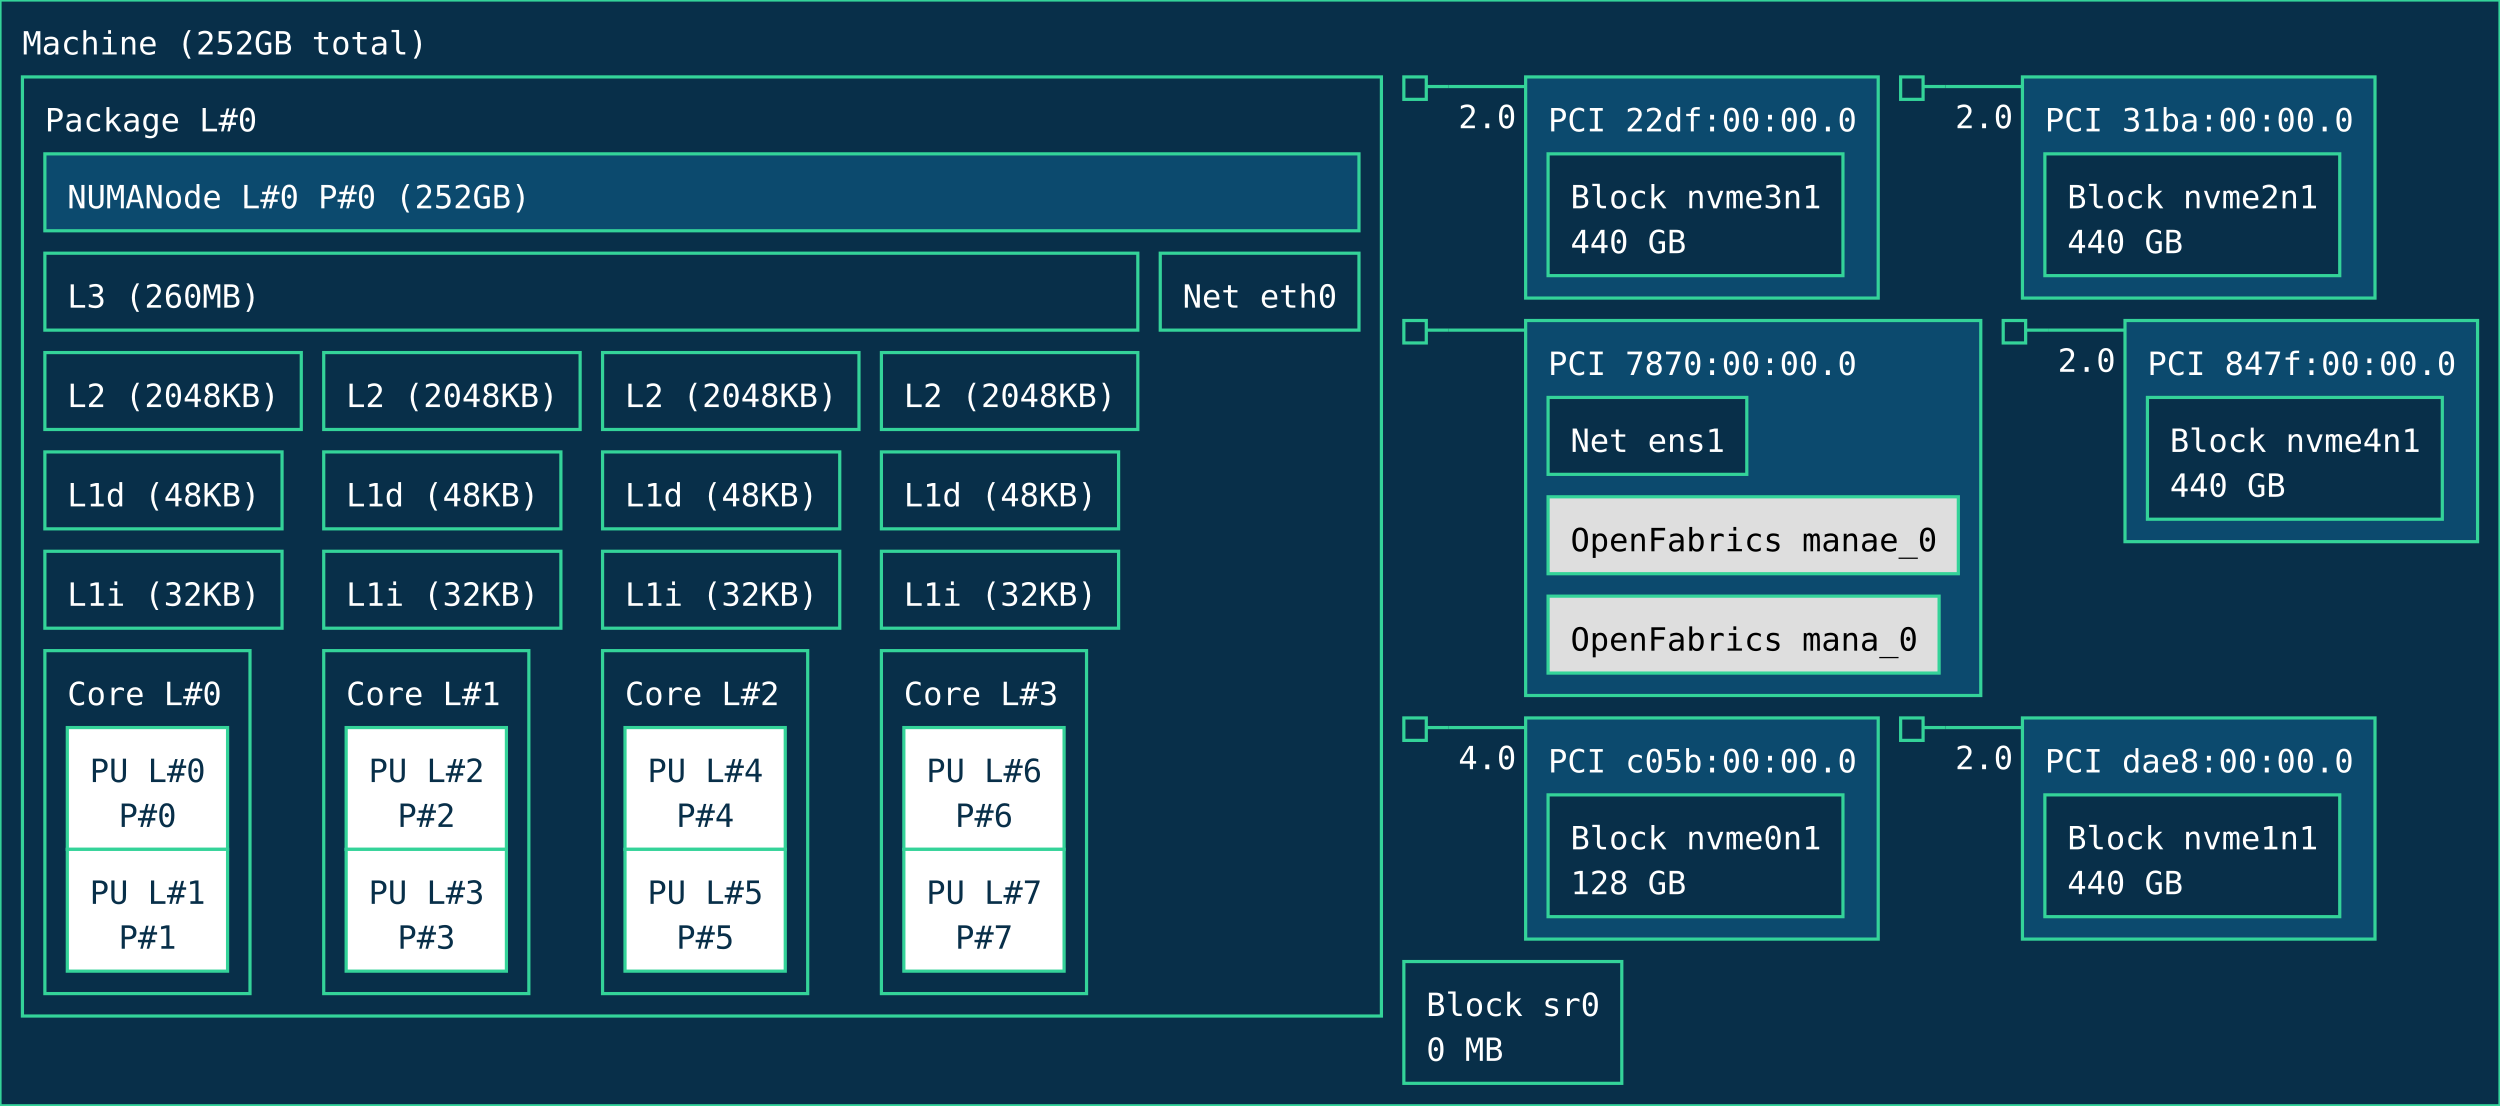
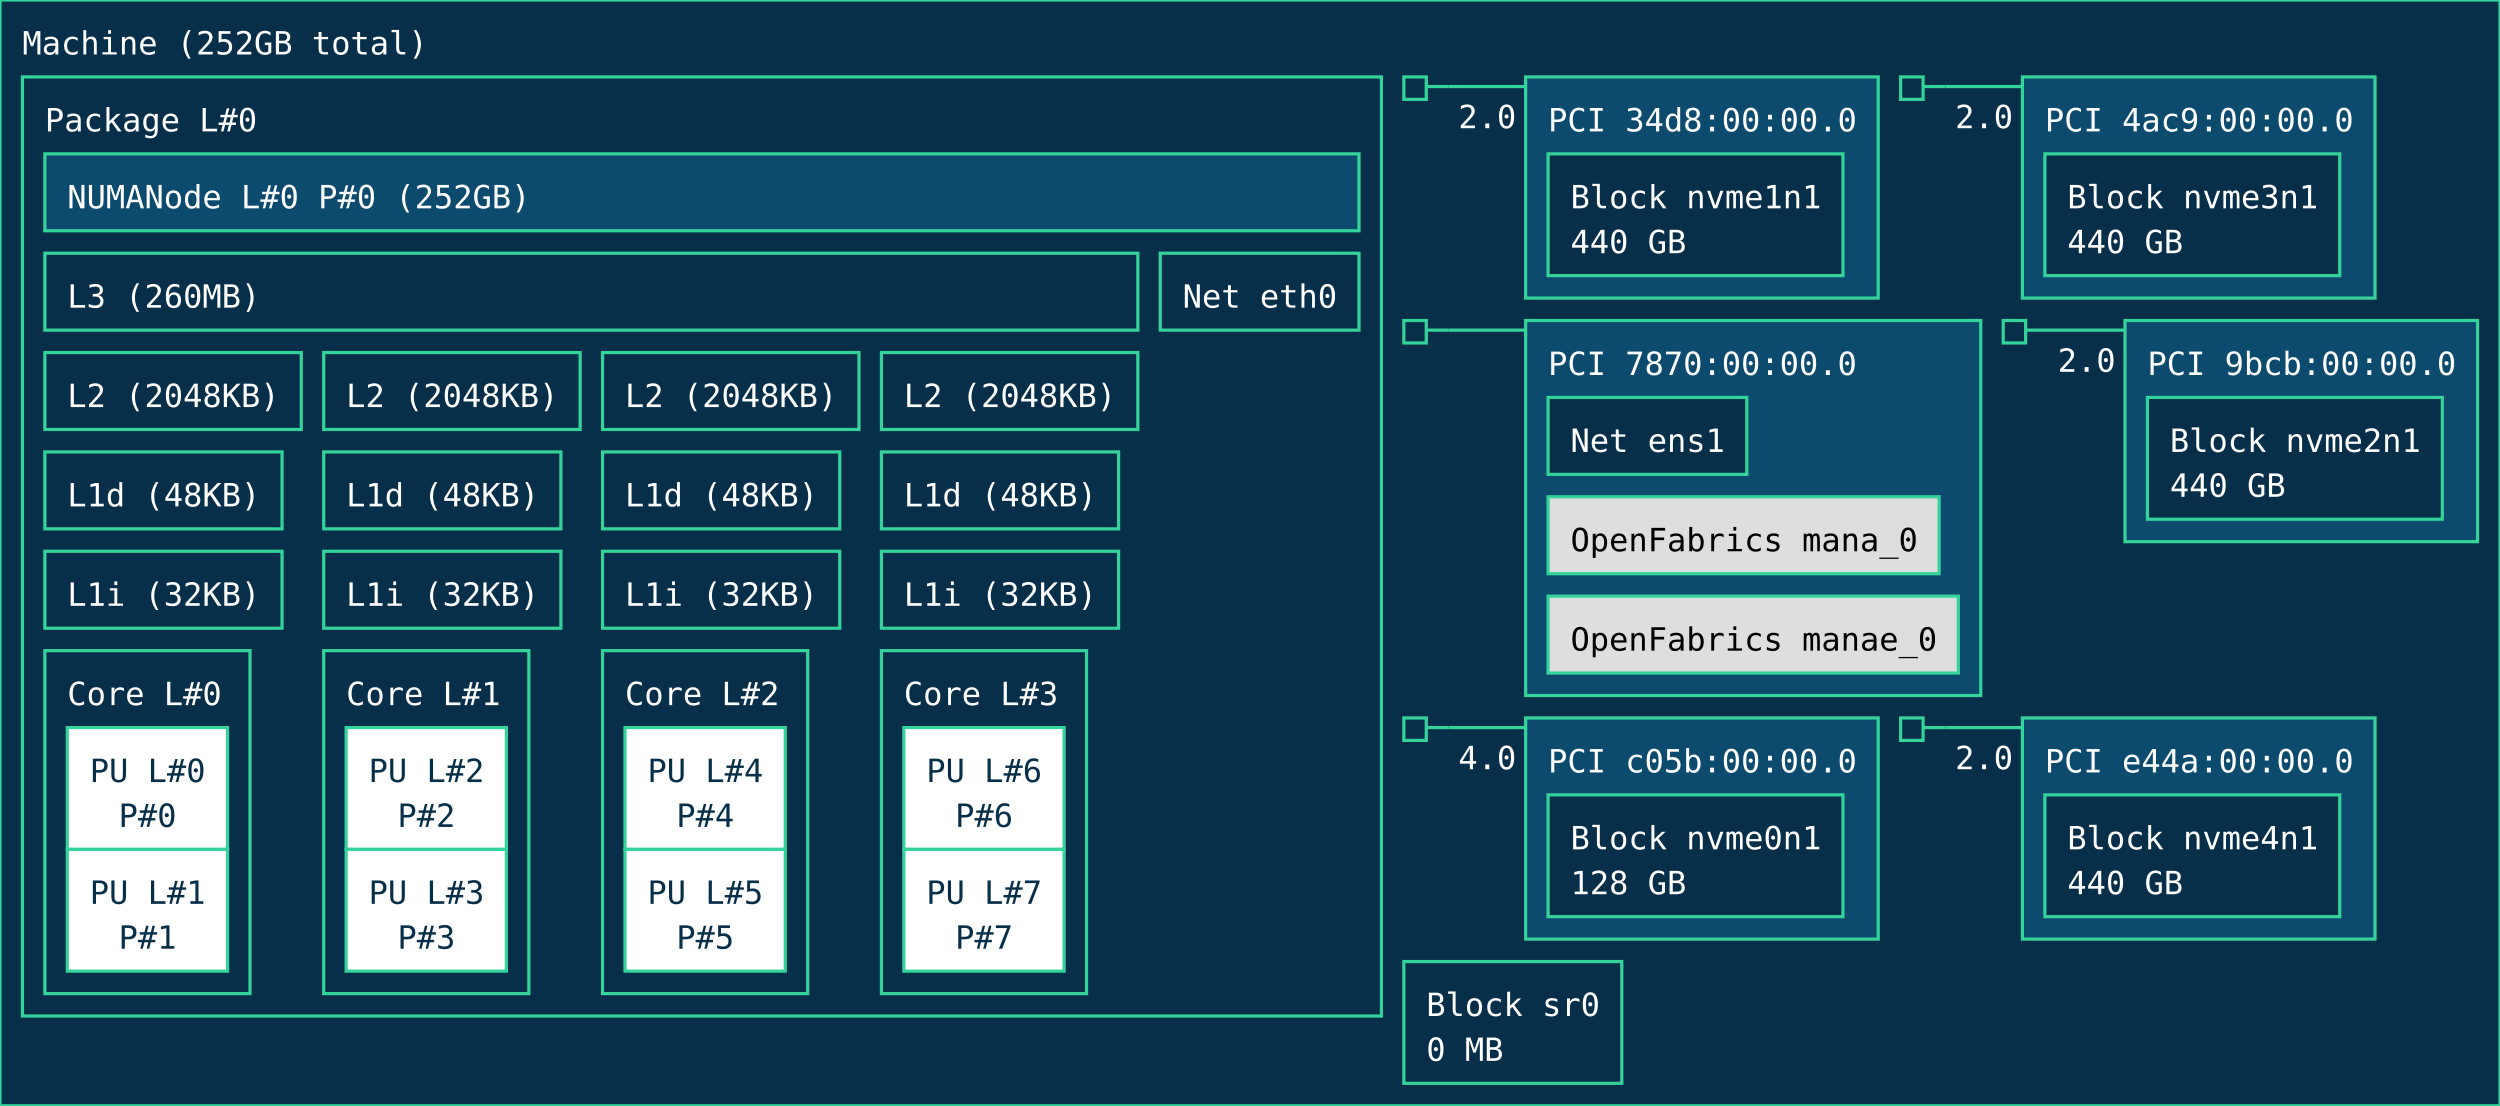
<svg xmlns="http://www.w3.org/2000/svg" width="780px" height="345px" viewBox="0 0 780px 345px" version="1.1">
  <style>
        text { pointer-events: none; font-family: ui-monospace, monospace; }
        rect { transition: stroke-width 0.15s ease, filter 0.15s ease; }
        rect:hover {
            stroke: #a7f3d0;
            stroke-width: 2;
            filter: brightness(1.2);
            cursor: pointer;
        }
    </style>
  <rect id="Machine_0_rect" class="Machine" x="0" y="0" width="780" height="345" fill="#082f49" stroke="#34d399" stroke-width="1" />
  <text id="Machine_0_text" class="Machine" font-family="ui-monospace, monospace" x="7" y="17" fill="#ffffff" font-size="10px">Machine (252GB total)</text>
  <rect id="Package_0_rect" class="Package" x="7" y="24" width="424" height="293" fill="#082f49" stroke="#34d399" stroke-width="1" />
  <text id="Package_0_text" class="Package" font-family="ui-monospace, monospace" x="14" y="41" fill="#ffffff" font-size="10px">Package L#0</text>
  <rect id="L3_0_rect" class="L3" x="14" y="79" width="341" height="24" fill="#082f49" stroke="#34d399" stroke-width="1" data-description="CPU Level 3 (L3) cache" />
  <text id="L3_0_text" class="L3" font-family="ui-monospace, monospace" x="21" y="96" fill="#ffffff" font-size="10px">L3 (260MB)</text>
  <rect id="L2_0_rect" class="L2" x="14" y="110" width="80" height="24" fill="#082f49" stroke="#34d399" stroke-width="1" data-description="CPU Level 2 (L2) cache" />
  <text id="L2_0_text" class="L2" font-family="ui-monospace, monospace" x="21" y="127" fill="#ffffff" font-size="10px">L2 (2048KB)</text>
  <rect id="L1d_0_rect" class="L1d" x="14" y="141" width="74" height="24" fill="#082f49" stroke="#34d399" stroke-width="1" data-description="CPU Level 1 (L1) data cache" />
  <text id="L1d_0_text" class="L1d" font-family="ui-monospace, monospace" x="21" y="158" fill="#ffffff" font-size="10px">L1d (48KB)</text>
  <rect id="L1i_0_rect" class="L1i" x="14" y="172" width="74" height="24" fill="#082f49" stroke="#34d399" stroke-width="1" data-description="CPU Level 1 (L1) instruction cache" />
  <text id="L1i_0_text" class="L1i" font-family="ui-monospace, monospace" x="21" y="189" fill="#ffffff" font-size="10px">L1i (32KB)</text>
  <rect id="Core_0_rect" class="Core" x="14" y="203" width="64" height="107" fill="#082f49" stroke="#34d399" stroke-width="1" />
  <text id="Core_0_text" class="Core" font-family="ui-monospace, monospace" x="21" y="220" fill="#ffffff" font-size="10px">Core L#0</text>
  <rect id="PU_0_rect" class="PU" x="21" y="227" width="50" height="38" fill="#ffffff" stroke="#34d399" stroke-width="1" data-description="Processing unit" />
  <text id="PU_0_text" class="PU" font-family="ui-monospace, monospace" x="28" y="244" fill="#082f49" font-size="10px">PU L#0</text>
  <text id="PU_0_text_1" class="PU" font-family="ui-monospace, monospace" x="37" y="258" fill="#082f49" font-size="10px">P#0</text>
  <rect id="PU_1_rect" class="PU" x="21" y="265" width="50" height="38" fill="#ffffff" stroke="#34d399" stroke-width="1" data-description="Processing unit" />
  <text id="PU_1_text" class="PU" font-family="ui-monospace, monospace" x="28" y="282" fill="#082f49" font-size="10px">PU L#1</text>
  <text id="PU_1_text_1" class="PU" font-family="ui-monospace, monospace" x="37" y="296" fill="#082f49" font-size="10px">P#1</text>
  <rect id="L2_1_rect" class="L2" x="101" y="110" width="80" height="24" fill="#082f49" stroke="#34d399" stroke-width="1" data-description="CPU Level 2 (L2) cache" />
  <text id="L2_1_text" class="L2" font-family="ui-monospace, monospace" x="108" y="127" fill="#ffffff" font-size="10px">L2 (2048KB)</text>
  <rect id="L1d_1_rect" class="L1d" x="101" y="141" width="74" height="24" fill="#082f49" stroke="#34d399" stroke-width="1" data-description="CPU Level 1 (L1) data cache" />
  <text id="L1d_1_text" class="L1d" font-family="ui-monospace, monospace" x="108" y="158" fill="#ffffff" font-size="10px">L1d (48KB)</text>
  <rect id="L1i_1_rect" class="L1i" x="101" y="172" width="74" height="24" fill="#082f49" stroke="#34d399" stroke-width="1" data-description="CPU Level 1 (L1) instruction cache" />
  <text id="L1i_1_text" class="L1i" font-family="ui-monospace, monospace" x="108" y="189" fill="#ffffff" font-size="10px">L1i (32KB)</text>
  <rect id="Core_1_rect" class="Core" x="101" y="203" width="64" height="107" fill="#082f49" stroke="#34d399" stroke-width="1" />
  <text id="Core_1_text" class="Core" font-family="ui-monospace, monospace" x="108" y="220" fill="#ffffff" font-size="10px">Core L#1</text>
  <rect id="PU_2_rect" class="PU" x="108" y="227" width="50" height="38" fill="#ffffff" stroke="#34d399" stroke-width="1" data-description="Processing unit" />
  <text id="PU_2_text" class="PU" font-family="ui-monospace, monospace" x="115" y="244" fill="#082f49" font-size="10px">PU L#2</text>
  <text id="PU_2_text_1" class="PU" font-family="ui-monospace, monospace" x="124" y="258" fill="#082f49" font-size="10px">P#2</text>
  <rect id="PU_3_rect" class="PU" x="108" y="265" width="50" height="38" fill="#ffffff" stroke="#34d399" stroke-width="1" data-description="Processing unit" />
  <text id="PU_3_text" class="PU" font-family="ui-monospace, monospace" x="115" y="282" fill="#082f49" font-size="10px">PU L#3</text>
  <text id="PU_3_text_1" class="PU" font-family="ui-monospace, monospace" x="124" y="296" fill="#082f49" font-size="10px">P#3</text>
  <rect id="L2_2_rect" class="L2" x="188" y="110" width="80" height="24" fill="#082f49" stroke="#34d399" stroke-width="1" data-description="CPU Level 2 (L2) cache" />
  <text id="L2_2_text" class="L2" font-family="ui-monospace, monospace" x="195" y="127" fill="#ffffff" font-size="10px">L2 (2048KB)</text>
  <rect id="L1d_2_rect" class="L1d" x="188" y="141" width="74" height="24" fill="#082f49" stroke="#34d399" stroke-width="1" data-description="CPU Level 1 (L1) data cache" />
  <text id="L1d_2_text" class="L1d" font-family="ui-monospace, monospace" x="195" y="158" fill="#ffffff" font-size="10px">L1d (48KB)</text>
  <rect id="L1i_2_rect" class="L1i" x="188" y="172" width="74" height="24" fill="#082f49" stroke="#34d399" stroke-width="1" data-description="CPU Level 1 (L1) instruction cache" />
  <text id="L1i_2_text" class="L1i" font-family="ui-monospace, monospace" x="195" y="189" fill="#ffffff" font-size="10px">L1i (32KB)</text>
  <rect id="Core_2_rect" class="Core" x="188" y="203" width="64" height="107" fill="#082f49" stroke="#34d399" stroke-width="1" />
  <text id="Core_2_text" class="Core" font-family="ui-monospace, monospace" x="195" y="220" fill="#ffffff" font-size="10px">Core L#2</text>
  <rect id="PU_4_rect" class="PU" x="195" y="227" width="50" height="38" fill="#ffffff" stroke="#34d399" stroke-width="1" data-description="Processing unit" />
  <text id="PU_4_text" class="PU" font-family="ui-monospace, monospace" x="202" y="244" fill="#082f49" font-size="10px">PU L#4</text>
  <text id="PU_4_text_1" class="PU" font-family="ui-monospace, monospace" x="211" y="258" fill="#082f49" font-size="10px">P#4</text>
  <rect id="PU_5_rect" class="PU" x="195" y="265" width="50" height="38" fill="#ffffff" stroke="#34d399" stroke-width="1" data-description="Processing unit" />
  <text id="PU_5_text" class="PU" font-family="ui-monospace, monospace" x="202" y="282" fill="#082f49" font-size="10px">PU L#5</text>
  <text id="PU_5_text_1" class="PU" font-family="ui-monospace, monospace" x="211" y="296" fill="#082f49" font-size="10px">P#5</text>
  <rect id="L2_3_rect" class="L2" x="275" y="110" width="80" height="24" fill="#082f49" stroke="#34d399" stroke-width="1" data-description="CPU Level 2 (L2) cache" />
  <text id="L2_3_text" class="L2" font-family="ui-monospace, monospace" x="282" y="127" fill="#ffffff" font-size="10px">L2 (2048KB)</text>
  <rect id="L1d_3_rect" class="L1d" x="275" y="141" width="74" height="24" fill="#082f49" stroke="#34d399" stroke-width="1" data-description="CPU Level 1 (L1) data cache" />
  <text id="L1d_3_text" class="L1d" font-family="ui-monospace, monospace" x="282" y="158" fill="#ffffff" font-size="10px">L1d (48KB)</text>
  <rect id="L1i_3_rect" class="L1i" x="275" y="172" width="74" height="24" fill="#082f49" stroke="#34d399" stroke-width="1" data-description="CPU Level 1 (L1) instruction cache" />
  <text id="L1i_3_text" class="L1i" font-family="ui-monospace, monospace" x="282" y="189" fill="#ffffff" font-size="10px">L1i (32KB)</text>
  <rect id="Core_3_rect" class="Core" x="275" y="203" width="64" height="107" fill="#082f49" stroke="#34d399" stroke-width="1" />
  <text id="Core_3_text" class="Core" font-family="ui-monospace, monospace" x="282" y="220" fill="#ffffff" font-size="10px">Core L#3</text>
  <rect id="PU_6_rect" class="PU" x="282" y="227" width="50" height="38" fill="#ffffff" stroke="#34d399" stroke-width="1" data-description="Processing unit" />
  <text id="PU_6_text" class="PU" font-family="ui-monospace, monospace" x="289" y="244" fill="#082f49" font-size="10px">PU L#6</text>
  <text id="PU_6_text_1" class="PU" font-family="ui-monospace, monospace" x="298" y="258" fill="#082f49" font-size="10px">P#6</text>
  <rect id="PU_7_rect" class="PU" x="282" y="265" width="50" height="38" fill="#ffffff" stroke="#34d399" stroke-width="1" data-description="Processing unit" />
  <text id="PU_7_text" class="PU" font-family="ui-monospace, monospace" x="289" y="282" fill="#082f49" font-size="10px">PU L#7</text>
  <text id="PU_7_text_1" class="PU" font-family="ui-monospace, monospace" x="298" y="296" fill="#082f49" font-size="10px">P#7</text>
  <rect id="NUMANode_0_rect" class="NUMANode" x="14" y="48" width="410" height="24" fill="#0c4a6e" stroke="#34d399" stroke-width="1" />
  <text id="NUMANode_0_text" class="NUMANode" font-family="ui-monospace, monospace" x="21" y="65" fill="#ffffff" font-size="10px">NUMANode L#0 P#0 (252GB)</text>
  <rect id="Net_0_rect" class="Net" x="362" y="79" width="62" height="24" fill="#082f49" stroke="#34d399" stroke-width="1" />
  <text id="Net_0_text" class="Net" font-family="ui-monospace, monospace" x="369" y="96" fill="#ffffff" font-size="10px">Net eth0</text>
  <rect id="HostBridge_0_rect" class="HostBridge" x="438" y="24" width="7" height="7" fill="#082f49" stroke="#34d399" stroke-width="1" data-description="Host bridge" />
  <line id="HostBridge_0_line" class="HostBridge" x1="445" y1="27" x2="452" y2="27" stroke="#34d399" stroke-width="1" />
  <line id="HostBridge_0_line_2" class="HostBridge" x1="452" y1="27" x2="476" y2="27" stroke="#34d399" stroke-width="1" />
  <text id="HostBridge_0_text_2" class="HostBridge" font-family="ui-monospace, monospace" x="455" y="40" fill="#ffffff" font-size="10px" data-description="Host bridge speed">2.0</text>
  <line id="HostBridge_0_line_1" class="HostBridge" x1="452" y1="27" x2="452" y2="27" stroke="#34d399" stroke-width="1" />
  <rect id="PCI_0_rect" class="PCI" x="476" y="24" width="110" height="69" fill="#0c4a6e" stroke="#34d399" stroke-width="1" />
-   <text id="PCI_0_text" class="PCI" font-family="ui-monospace, monospace" x="483" y="41" fill="#ffffff" font-size="10px">PCI 22df:00:00.0</text>
+   <text id="PCI_0_text" class="PCI" font-family="ui-monospace, monospace" x="483" y="41" fill="#ffffff" font-size="10px">PCI 34d8:00:00.0</text>
  <rect id="Block_1_rect" class="Block" x="483" y="48" width="92" height="38" fill="#082f49" stroke="#34d399" stroke-width="1" />
-   <text id="Block_1_text" class="Block" font-family="ui-monospace, monospace" x="490" y="65" fill="#ffffff" font-size="10px">Block nvme3n1</text>
+   <text id="Block_1_text" class="Block" font-family="ui-monospace, monospace" x="490" y="65" fill="#ffffff" font-size="10px">Block nvme1n1</text>
  <text id="Block_1_text_1" class="Block" font-family="ui-monospace, monospace" x="490" y="79" fill="#ffffff" font-size="10px">440 GB</text>
  <rect id="HostBridge_1_rect" class="HostBridge" x="593" y="24" width="7" height="7" fill="#082f49" stroke="#34d399" stroke-width="1" data-description="Host bridge" />
  <line id="HostBridge_1_line" class="HostBridge" x1="600" y1="27" x2="607" y2="27" stroke="#34d399" stroke-width="1" />
  <line id="HostBridge_1_line_2" class="HostBridge" x1="607" y1="27" x2="631" y2="27" stroke="#34d399" stroke-width="1" />
  <text id="HostBridge_1_text_2" class="HostBridge" font-family="ui-monospace, monospace" x="610" y="40" fill="#ffffff" font-size="10px" data-description="Host bridge speed">2.0</text>
  <line id="HostBridge_1_line_1" class="HostBridge" x1="607" y1="27" x2="607" y2="27" stroke="#34d399" stroke-width="1" />
  <rect id="PCI_1_rect" class="PCI" x="631" y="24" width="110" height="69" fill="#0c4a6e" stroke="#34d399" stroke-width="1" />
-   <text id="PCI_1_text" class="PCI" font-family="ui-monospace, monospace" x="638" y="41" fill="#ffffff" font-size="10px">PCI 31ba:00:00.0</text>
+   <text id="PCI_1_text" class="PCI" font-family="ui-monospace, monospace" x="638" y="41" fill="#ffffff" font-size="10px">PCI 4ac9:00:00.0</text>
  <rect id="Block_2_rect" class="Block" x="638" y="48" width="92" height="38" fill="#082f49" stroke="#34d399" stroke-width="1" />
-   <text id="Block_2_text" class="Block" font-family="ui-monospace, monospace" x="645" y="65" fill="#ffffff" font-size="10px">Block nvme2n1</text>
+   <text id="Block_2_text" class="Block" font-family="ui-monospace, monospace" x="645" y="65" fill="#ffffff" font-size="10px">Block nvme3n1</text>
  <text id="Block_2_text_1" class="Block" font-family="ui-monospace, monospace" x="645" y="79" fill="#ffffff" font-size="10px">440 GB</text>
  <rect id="HostBridge_2_rect" class="HostBridge" x="438" y="100" width="7" height="7" fill="#082f49" stroke="#34d399" stroke-width="1" data-description="Host bridge" />
  <line id="HostBridge_2_line" class="HostBridge" x1="445" y1="103" x2="452" y2="103" stroke="#34d399" stroke-width="1" />
  <line id="HostBridge_2_line_2" class="HostBridge" x1="452" y1="103" x2="476" y2="103" stroke="#34d399" stroke-width="1" />
  <line id="HostBridge_2_line_1" class="HostBridge" x1="452" y1="103" x2="452" y2="103" stroke="#34d399" stroke-width="1" />
  <rect id="PCI_2_rect" class="PCI" x="476" y="100" width="142" height="117" fill="#0c4a6e" stroke="#34d399" stroke-width="1" />
  <text id="PCI_2_text" class="PCI" font-family="ui-monospace, monospace" x="483" y="117" fill="#ffffff" font-size="10px">PCI 7870:00:00.0</text>
  <rect id="Net_3_rect" class="Net" x="483" y="124" width="62" height="24" fill="#082f49" stroke="#34d399" stroke-width="1" />
  <text id="Net_3_text" class="Net" font-family="ui-monospace, monospace" x="490" y="141" fill="#ffffff" font-size="10px">Net ens1</text>
-   <rect id="OpenFabrics_4_rect" class="OpenFabrics" x="483" y="155" width="128" height="24" fill="rgb(222,222,222)" stroke="#34d399" stroke-width="1" />
-   <text id="OpenFabrics_4_text" class="OpenFabrics" font-family="ui-monospace, monospace" x="490" y="172" fill="rgb(0,0,0)" font-size="10px">OpenFabrics manae_0</text>
-   <rect id="OpenFabrics_5_rect" class="OpenFabrics" x="483" y="186" width="122" height="24" fill="rgb(222,222,222)" stroke="#34d399" stroke-width="1" />
-   <text id="OpenFabrics_5_text" class="OpenFabrics" font-family="ui-monospace, monospace" x="490" y="203" fill="rgb(0,0,0)" font-size="10px">OpenFabrics mana_0</text>
+   <rect id="OpenFabrics_4_rect" class="OpenFabrics" x="483" y="155" width="122" height="24" fill="rgb(222,222,222)" stroke="#34d399" stroke-width="1" />
+   <text id="OpenFabrics_4_text" class="OpenFabrics" font-family="ui-monospace, monospace" x="490" y="172" fill="rgb(0,0,0)" font-size="10px">OpenFabrics mana_0</text>
+   <rect id="OpenFabrics_5_rect" class="OpenFabrics" x="483" y="186" width="128" height="24" fill="rgb(222,222,222)" stroke="#34d399" stroke-width="1" />
+   <text id="OpenFabrics_5_text" class="OpenFabrics" font-family="ui-monospace, monospace" x="490" y="203" fill="rgb(0,0,0)" font-size="10px">OpenFabrics manae_0</text>
  <rect id="HostBridge_3_rect" class="HostBridge" x="625" y="100" width="7" height="7" fill="#082f49" stroke="#34d399" stroke-width="1" data-description="Host bridge" />
  <line id="HostBridge_3_line" class="HostBridge" x1="632" y1="103" x2="639" y2="103" stroke="#34d399" stroke-width="1" />
  <line id="HostBridge_3_line_2" class="HostBridge" x1="639" y1="103" x2="663" y2="103" stroke="#34d399" stroke-width="1" />
  <text id="HostBridge_3_text_2" class="HostBridge" font-family="ui-monospace, monospace" x="642" y="116" fill="#ffffff" font-size="10px" data-description="Host bridge speed">2.0</text>
  <line id="HostBridge_3_line_1" class="HostBridge" x1="639" y1="103" x2="639" y2="103" stroke="#34d399" stroke-width="1" />
  <rect id="PCI_3_rect" class="PCI" x="663" y="100" width="110" height="69" fill="#0c4a6e" stroke="#34d399" stroke-width="1" />
-   <text id="PCI_3_text" class="PCI" font-family="ui-monospace, monospace" x="670" y="117" fill="#ffffff" font-size="10px">PCI 847f:00:00.0</text>
+   <text id="PCI_3_text" class="PCI" font-family="ui-monospace, monospace" x="670" y="117" fill="#ffffff" font-size="10px">PCI 9bcb:00:00.0</text>
  <rect id="Block_6_rect" class="Block" x="670" y="124" width="92" height="38" fill="#082f49" stroke="#34d399" stroke-width="1" />
-   <text id="Block_6_text" class="Block" font-family="ui-monospace, monospace" x="677" y="141" fill="#ffffff" font-size="10px">Block nvme4n1</text>
+   <text id="Block_6_text" class="Block" font-family="ui-monospace, monospace" x="677" y="141" fill="#ffffff" font-size="10px">Block nvme2n1</text>
  <text id="Block_6_text_1" class="Block" font-family="ui-monospace, monospace" x="677" y="155" fill="#ffffff" font-size="10px">440 GB</text>
  <rect id="HostBridge_4_rect" class="HostBridge" x="438" y="224" width="7" height="7" fill="#082f49" stroke="#34d399" stroke-width="1" data-description="Host bridge" />
  <line id="HostBridge_4_line" class="HostBridge" x1="445" y1="227" x2="452" y2="227" stroke="#34d399" stroke-width="1" />
  <line id="HostBridge_4_line_2" class="HostBridge" x1="452" y1="227" x2="476" y2="227" stroke="#34d399" stroke-width="1" />
  <text id="HostBridge_4_text_2" class="HostBridge" font-family="ui-monospace, monospace" x="455" y="240" fill="#ffffff" font-size="10px" data-description="Host bridge speed">4.0</text>
  <line id="HostBridge_4_line_1" class="HostBridge" x1="452" y1="227" x2="452" y2="227" stroke="#34d399" stroke-width="1" />
  <rect id="PCI_4_rect" class="PCI" x="476" y="224" width="110" height="69" fill="#0c4a6e" stroke="#34d399" stroke-width="1" />
  <text id="PCI_4_text" class="PCI" font-family="ui-monospace, monospace" x="483" y="241" fill="#ffffff" font-size="10px">PCI c05b:00:00.0</text>
  <rect id="Block_7_rect" class="Block" x="483" y="248" width="92" height="38" fill="#082f49" stroke="#34d399" stroke-width="1" />
  <text id="Block_7_text" class="Block" font-family="ui-monospace, monospace" x="490" y="265" fill="#ffffff" font-size="10px">Block nvme0n1</text>
  <text id="Block_7_text_1" class="Block" font-family="ui-monospace, monospace" x="490" y="279" fill="#ffffff" font-size="10px">128 GB</text>
  <rect id="HostBridge_5_rect" class="HostBridge" x="593" y="224" width="7" height="7" fill="#082f49" stroke="#34d399" stroke-width="1" data-description="Host bridge" />
  <line id="HostBridge_5_line" class="HostBridge" x1="600" y1="227" x2="607" y2="227" stroke="#34d399" stroke-width="1" />
  <line id="HostBridge_5_line_2" class="HostBridge" x1="607" y1="227" x2="631" y2="227" stroke="#34d399" stroke-width="1" />
  <text id="HostBridge_5_text_2" class="HostBridge" font-family="ui-monospace, monospace" x="610" y="240" fill="#ffffff" font-size="10px" data-description="Host bridge speed">2.0</text>
  <line id="HostBridge_5_line_1" class="HostBridge" x1="607" y1="227" x2="607" y2="227" stroke="#34d399" stroke-width="1" />
  <rect id="PCI_5_rect" class="PCI" x="631" y="224" width="110" height="69" fill="#0c4a6e" stroke="#34d399" stroke-width="1" />
-   <text id="PCI_5_text" class="PCI" font-family="ui-monospace, monospace" x="638" y="241" fill="#ffffff" font-size="10px">PCI dae8:00:00.0</text>
+   <text id="PCI_5_text" class="PCI" font-family="ui-monospace, monospace" x="638" y="241" fill="#ffffff" font-size="10px">PCI e44a:00:00.0</text>
  <rect id="Block_8_rect" class="Block" x="638" y="248" width="92" height="38" fill="#082f49" stroke="#34d399" stroke-width="1" />
-   <text id="Block_8_text" class="Block" font-family="ui-monospace, monospace" x="645" y="265" fill="#ffffff" font-size="10px">Block nvme1n1</text>
+   <text id="Block_8_text" class="Block" font-family="ui-monospace, monospace" x="645" y="265" fill="#ffffff" font-size="10px">Block nvme4n1</text>
  <text id="Block_8_text_1" class="Block" font-family="ui-monospace, monospace" x="645" y="279" fill="#ffffff" font-size="10px">440 GB</text>
  <rect id="Block_9_rect" class="Block" x="438" y="300" width="68" height="38" fill="#082f49" stroke="#34d399" stroke-width="1" />
  <text id="Block_9_text" class="Block" font-family="ui-monospace, monospace" x="445" y="317" fill="#ffffff" font-size="10px">Block sr0</text>
  <text id="Block_9_text_1" class="Block" font-family="ui-monospace, monospace" x="445" y="331" fill="#ffffff" font-size="10px">0 MB</text>
</svg>
